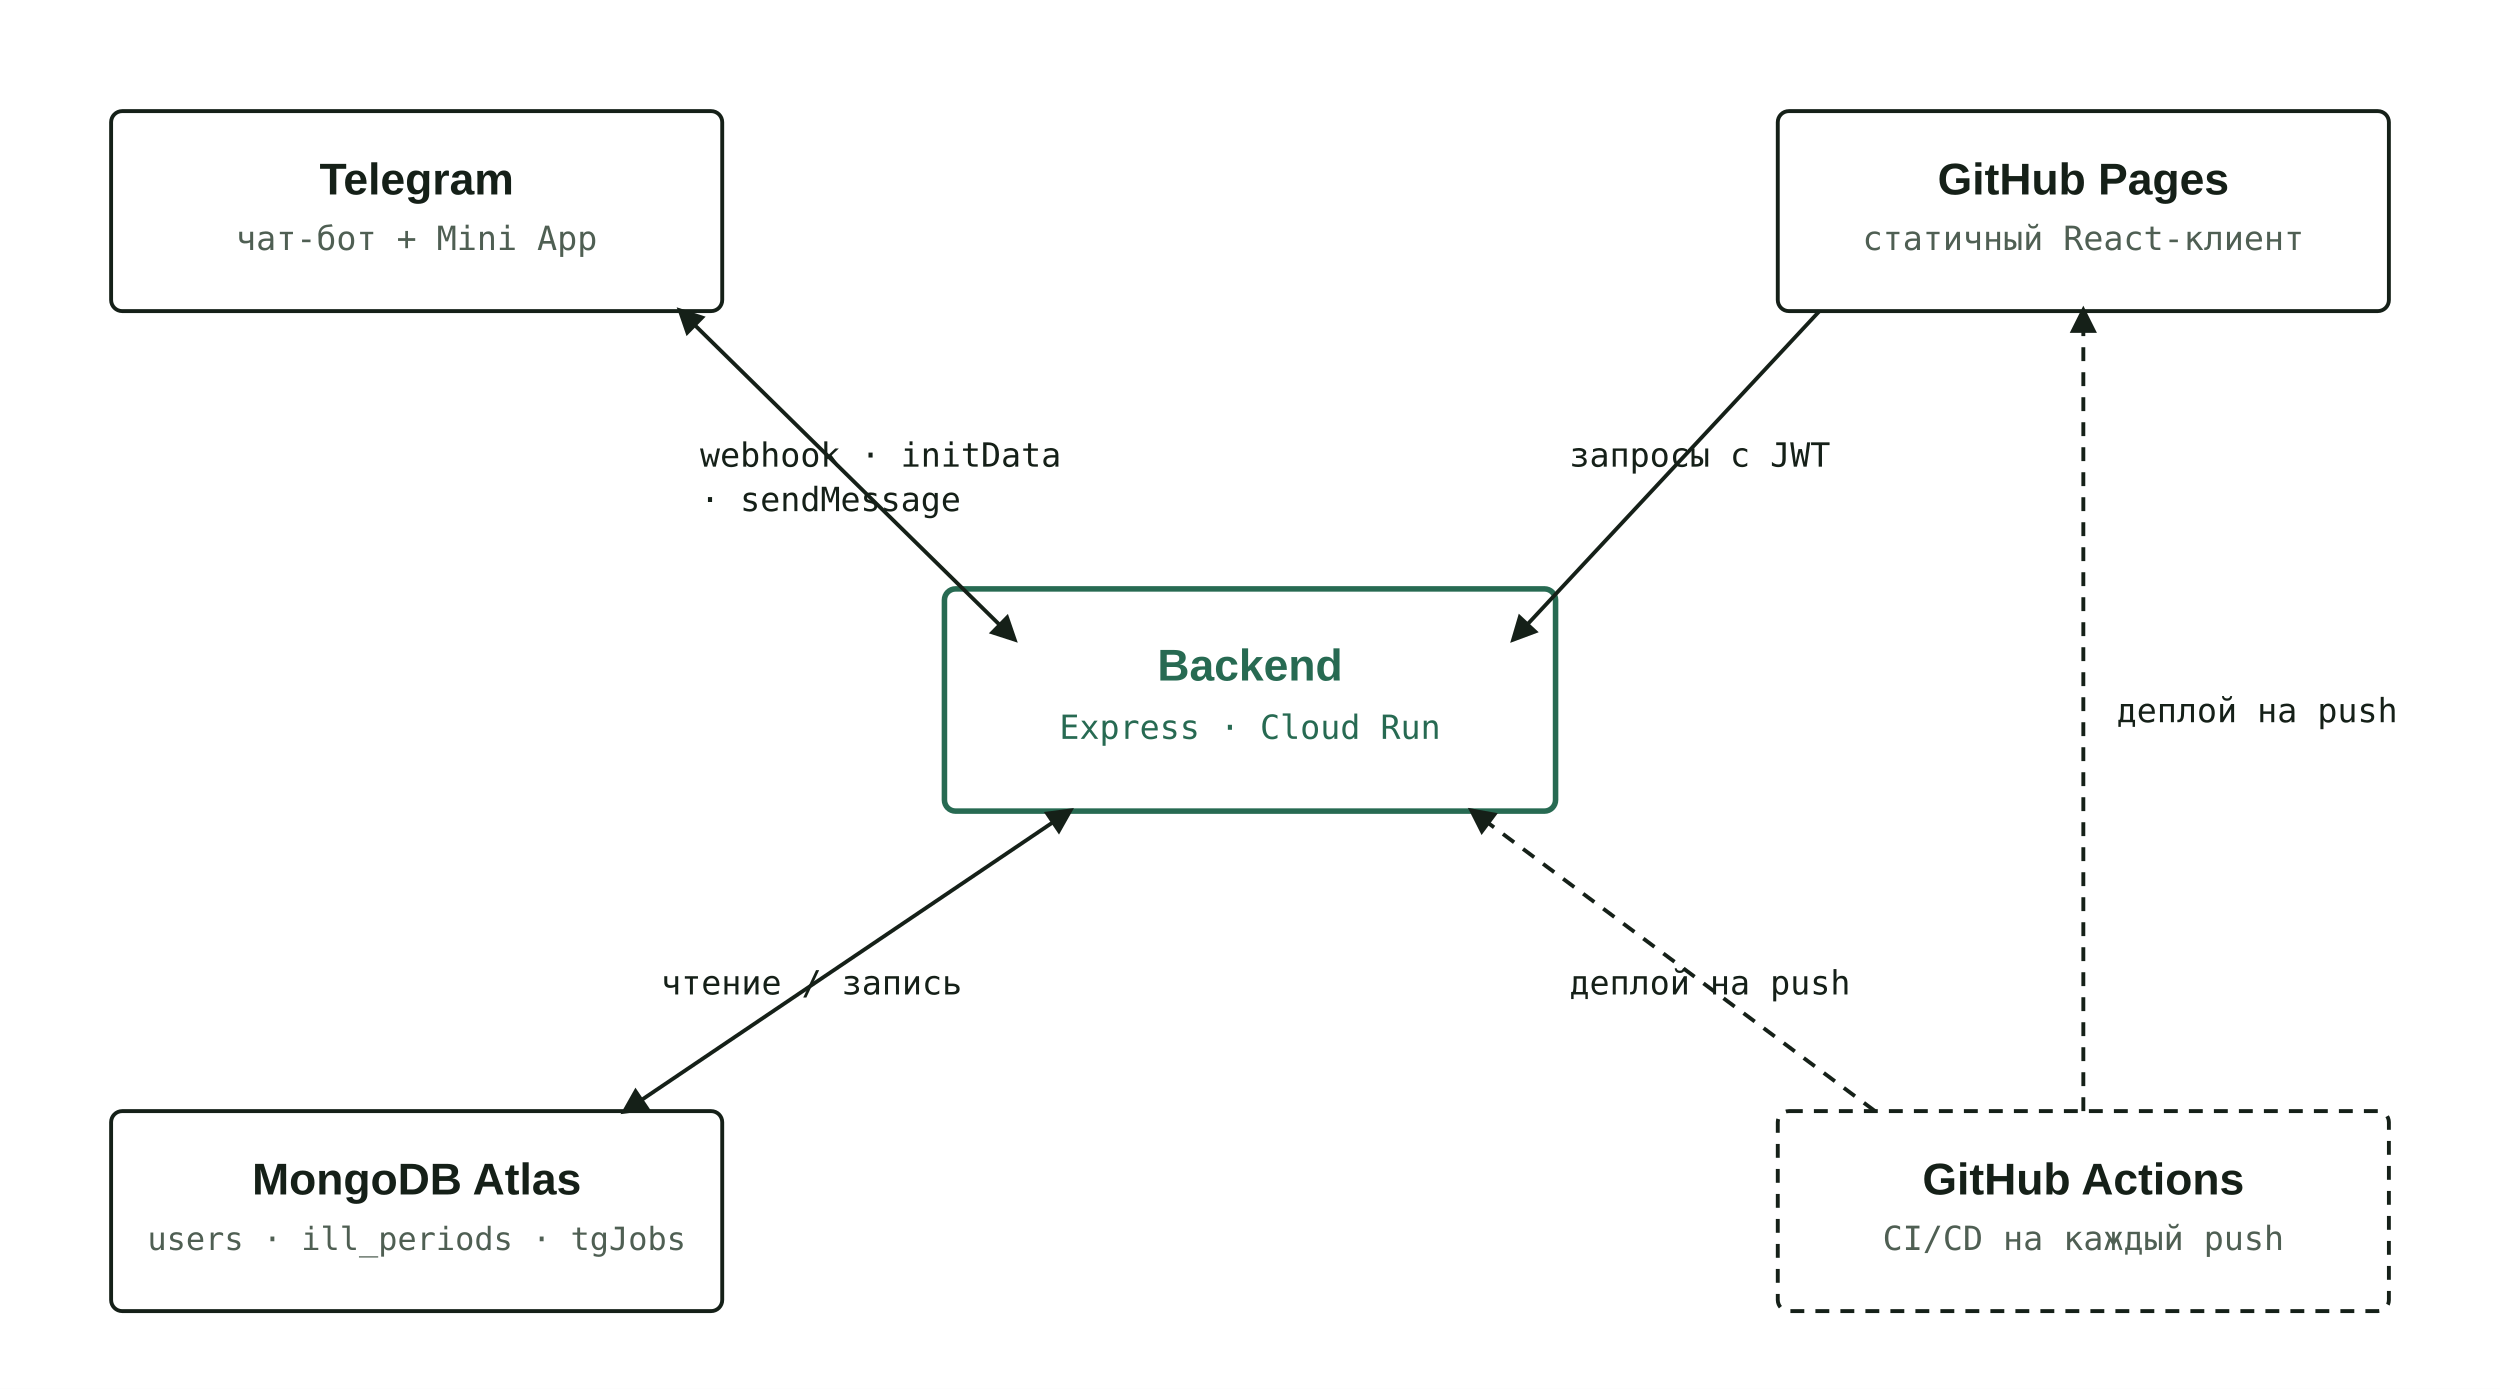
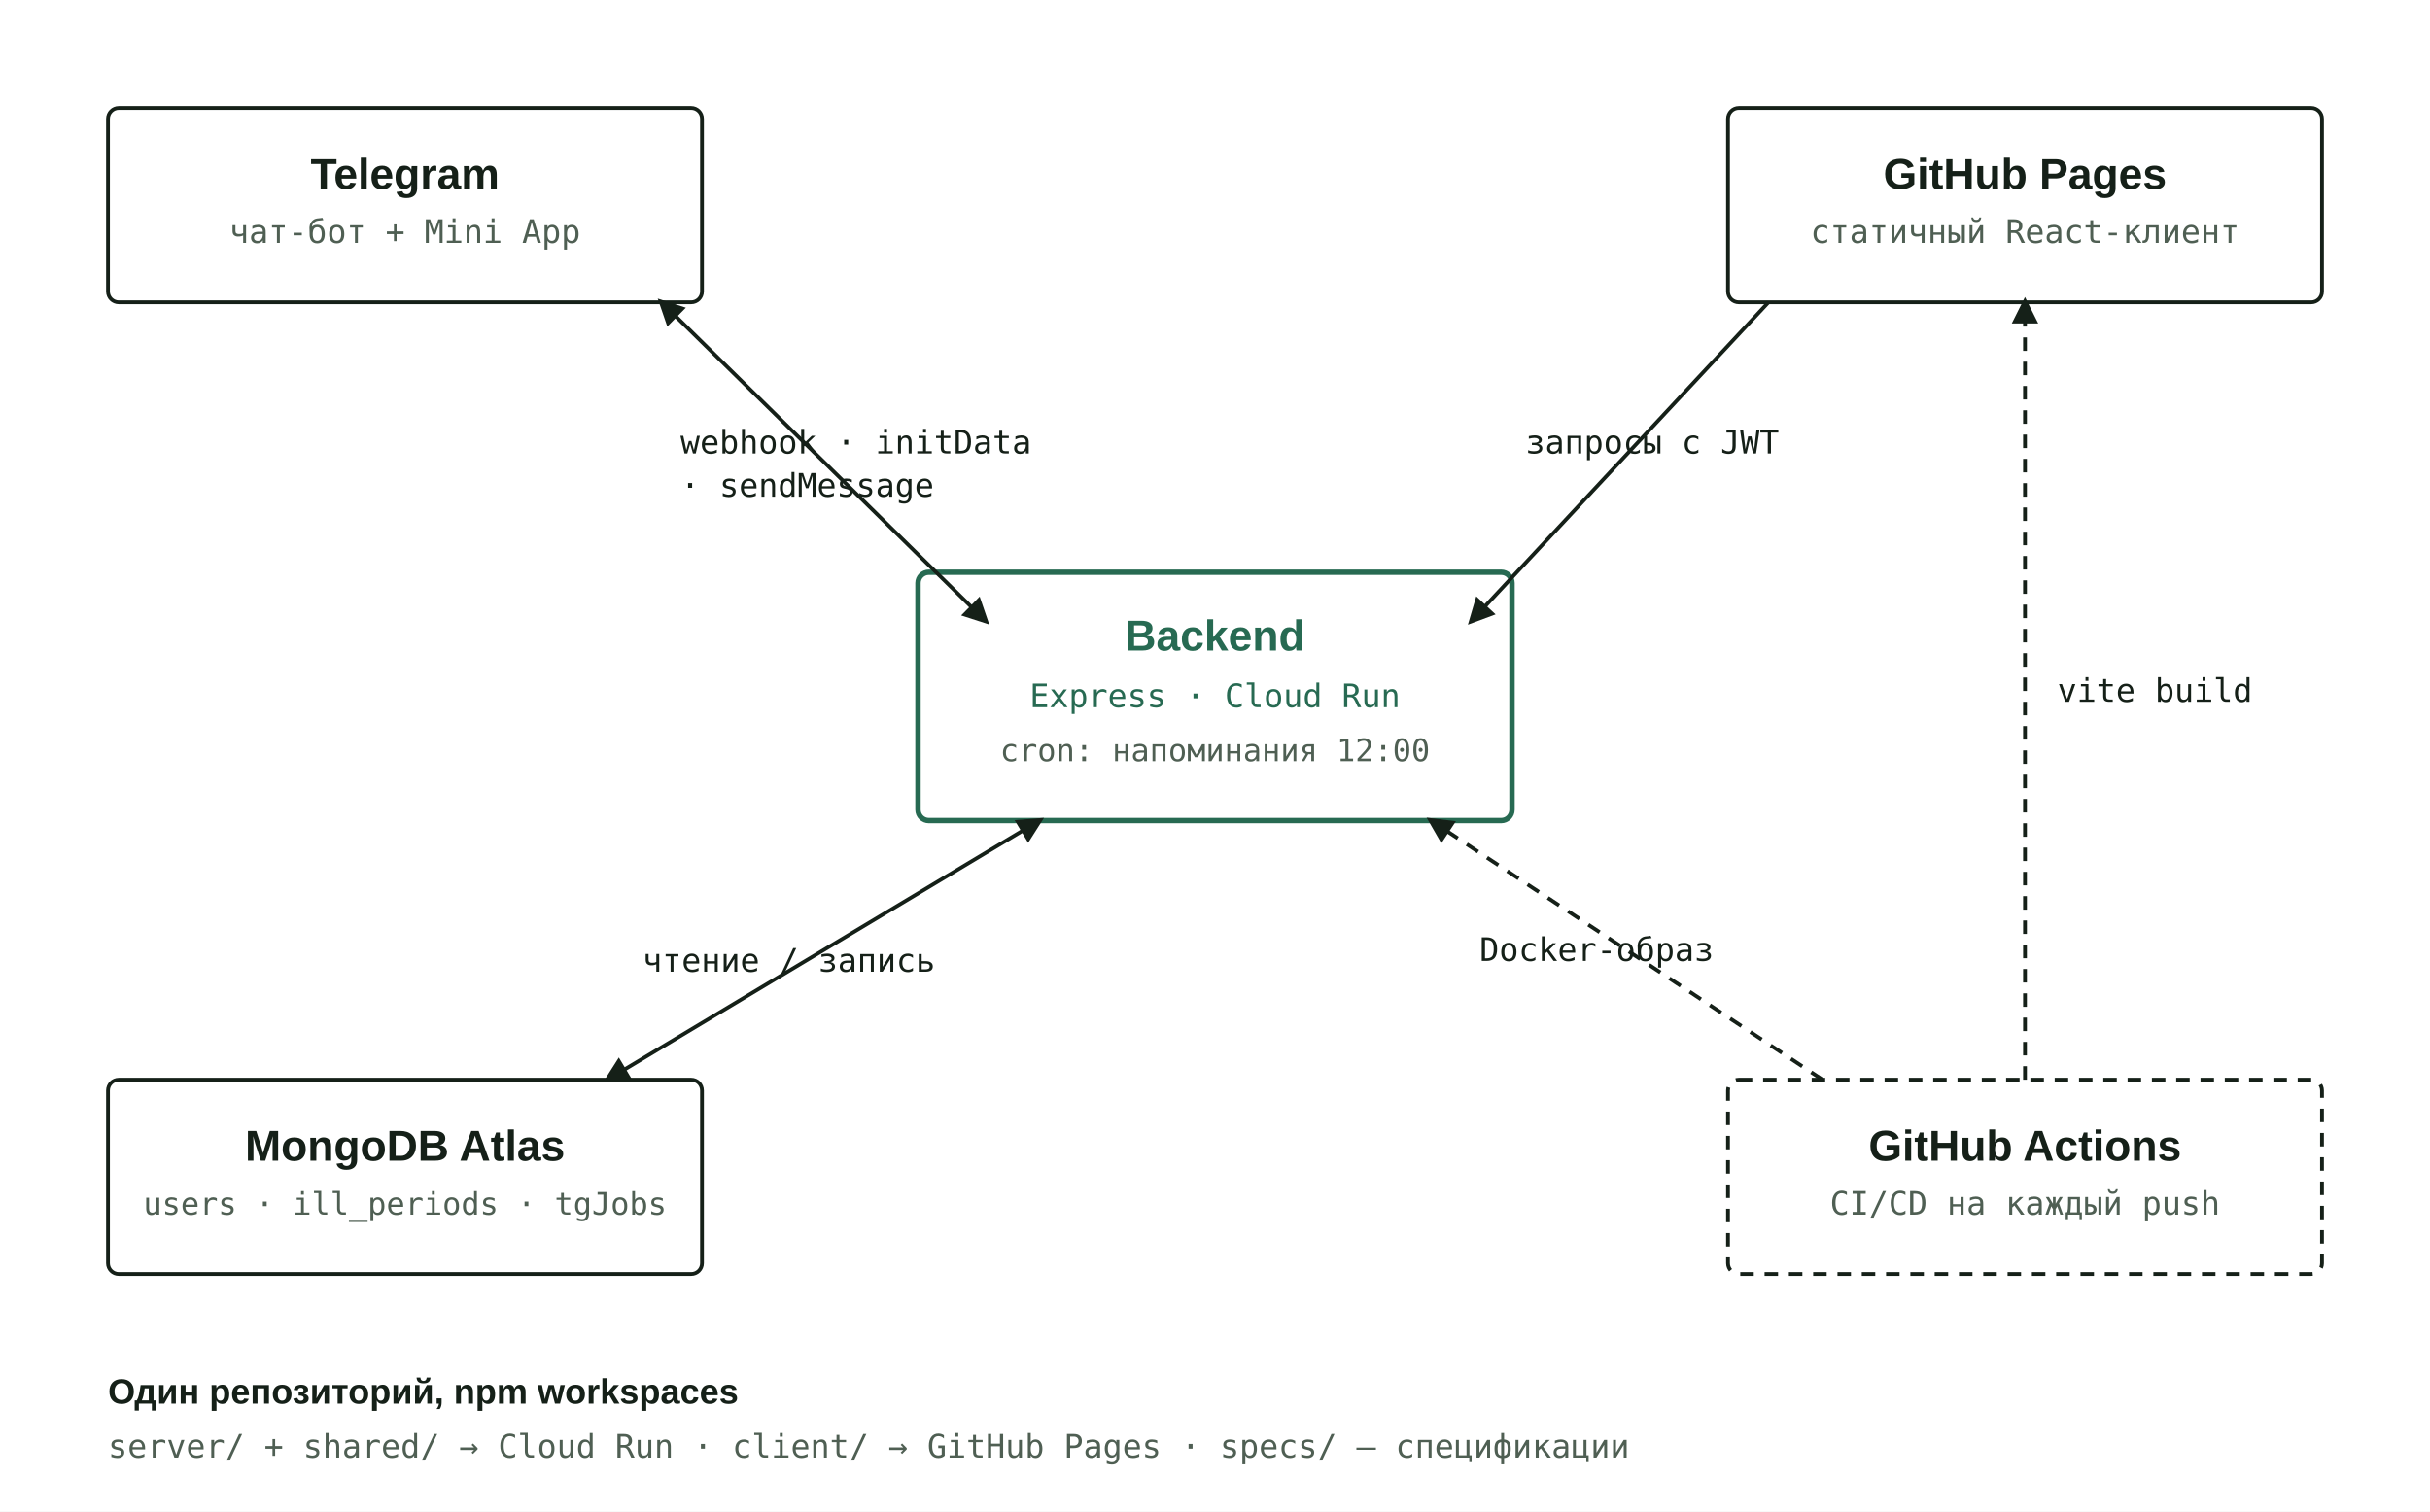
- <svg xmlns="http://www.w3.org/2000/svg" viewBox="0 0 900 500" role="img" aria-label="Telegram и веб-клиент на GitHub Pages обращаются к одному backend на Cloud Run, который читает и пишет в MongoDB Atlas; GitHub Actions деплоит клиент и сервер на каждый push в master.">
-   <rect x="0" y="0" width="900" height="500" fill="#ffffff" />
+ <svg xmlns="http://www.w3.org/2000/svg" viewBox="0 0 900 560" role="img" aria-label="Telegram и веб-клиент на GitHub Pages обращаются к одному backend на Cloud Run, который читает и пишет в MongoDB Atlas и рассылает ежедневные напоминания по cron; GitHub Actions собирает client в GitHub Pages, а server и shared — в Docker-образ для Cloud Run на каждый push в master.">
+   <rect x="0" y="0" width="900" height="560" fill="#ffffff" />
  <defs>
    <marker id="arrow" viewBox="0 0 10 10" refX="8" refY="5" markerWidth="7" markerHeight="7" orient="auto-start-reverse">
      <path d="M0,0 L10,5 L0,10 Z" fill="#152018" />
    </marker>
  </defs>
  <rect x="40" y="40" width="220" height="72" rx="4" fill="none" stroke="#152018" stroke-width="1.4" />
  <text x="150" y="70" text-anchor="middle" font-family="IBM Plex Sans, Arial, sans-serif" font-weight="600" font-size="16" fill="#152018">Telegram</text>
  <text x="150" y="90" text-anchor="middle" font-family="IBM Plex Mono, Consolas, monospace" font-size="12" fill="#4F5F53">чат-бот + Mini App</text>
  <rect x="640" y="40" width="220" height="72" rx="4" fill="none" stroke="#152018" stroke-width="1.4" />
  <text x="750" y="70" text-anchor="middle" font-family="IBM Plex Sans, Arial, sans-serif" font-weight="600" font-size="16" fill="#152018">GitHub Pages</text>
  <text x="750" y="90" text-anchor="middle" font-family="IBM Plex Mono, Consolas, monospace" font-size="12" fill="#4F5F53">статичный React-клиент</text>
-   <rect x="340" y="212" width="220" height="80" rx="4" fill="none" stroke="#276A52" stroke-width="2" />
-   <text x="450" y="245" text-anchor="middle" font-family="IBM Plex Sans, Arial, sans-serif" font-weight="600" font-size="16" fill="#276A52">Backend</text>
-   <text x="450" y="266" text-anchor="middle" font-family="IBM Plex Mono, Consolas, monospace" font-size="12" fill="#276A52">Express · Cloud Run</text>
+   <rect x="340" y="212" width="220" height="92" rx="4" fill="none" stroke="#276A52" stroke-width="2" />
+   <text x="450" y="241" text-anchor="middle" font-family="IBM Plex Sans, Arial, sans-serif" font-weight="600" font-size="16" fill="#276A52">Backend</text>
+   <text x="450" y="262" text-anchor="middle" font-family="IBM Plex Mono, Consolas, monospace" font-size="12" fill="#276A52">Express · Cloud Run</text>
+   <text x="450" y="282" text-anchor="middle" font-family="IBM Plex Mono, Consolas, monospace" font-size="11.5" fill="#4F5F53">cron: напоминания 12:00</text>
  <rect x="40" y="400" width="220" height="72" rx="4" fill="none" stroke="#152018" stroke-width="1.4" />
  <text x="150" y="430" text-anchor="middle" font-family="IBM Plex Sans, Arial, sans-serif" font-weight="600" font-size="16" fill="#152018">MongoDB Atlas</text>
  <text x="150" y="450" text-anchor="middle" font-family="IBM Plex Mono, Consolas, monospace" font-size="11.5" fill="#4F5F53">users · ill_periods · tgJobs</text>
  <rect x="640" y="400" width="220" height="72" rx="4" fill="none" stroke="#152018" stroke-width="1.4" stroke-dasharray="5 4" />
  <text x="750" y="430" text-anchor="middle" font-family="IBM Plex Sans, Arial, sans-serif" font-weight="600" font-size="16" fill="#152018">GitHub Actions</text>
  <text x="750" y="450" text-anchor="middle" font-family="IBM Plex Mono, Consolas, monospace" font-size="12" fill="#4F5F53">CI/CD на каждый push</text>
  <line x1="245" y1="112" x2="365" y2="230" stroke="#152018" stroke-width="1.4" marker-start="url(#arrow)" marker-end="url(#arrow)" />
  <text x="252" y="168" font-family="IBM Plex Mono, Consolas, monospace" font-size="12" fill="#152018">webhook · initData</text>
  <text x="252" y="184" font-family="IBM Plex Mono, Consolas, monospace" font-size="12" fill="#152018">· sendMessage</text>
  <line x1="655" y1="112" x2="545" y2="230" stroke="#152018" stroke-width="1.4" marker-end="url(#arrow)" />
  <text x="565" y="168" font-family="IBM Plex Mono, Consolas, monospace" font-size="12" fill="#152018">запросы с JWT</text>
-   <line x1="385" y1="292" x2="225" y2="400" stroke="#152018" stroke-width="1.4" marker-start="url(#arrow)" marker-end="url(#arrow)" />
-   <text x="238" y="358" font-family="IBM Plex Mono, Consolas, monospace" font-size="12" fill="#152018">чтение / запись</text>
-   <line x1="675" y1="400" x2="530" y2="292" stroke="#152018" stroke-width="1.4" stroke-dasharray="5 4" marker-end="url(#arrow)" />
-   <text x="565" y="358" font-family="IBM Plex Mono, Consolas, monospace" font-size="12" fill="#152018">деплой на push</text>
+   <line x1="385" y1="304" x2="225" y2="400" stroke="#152018" stroke-width="1.4" marker-start="url(#arrow)" marker-end="url(#arrow)" />
+   <text x="238" y="360" font-family="IBM Plex Mono, Consolas, monospace" font-size="12" fill="#152018">чтение / запись</text>
+   <line x1="675" y1="400" x2="530" y2="304" stroke="#152018" stroke-width="1.4" stroke-dasharray="5 4" marker-end="url(#arrow)" />
+   <text x="548" y="356" font-family="IBM Plex Mono, Consolas, monospace" font-size="12" fill="#152018">Docker-образ</text>
  <line x1="750" y1="400" x2="750" y2="112" stroke="#152018" stroke-width="1.4" stroke-dasharray="5 4" marker-end="url(#arrow)" />
-   <text x="762" y="260" font-family="IBM Plex Mono, Consolas, monospace" font-size="12" fill="#152018">деплой на push</text>
+   <text x="762" y="260" font-family="IBM Plex Mono, Consolas, monospace" font-size="12" fill="#152018">vite build</text>
+   <text x="40" y="520" font-family="IBM Plex Sans, Arial, sans-serif" font-weight="600" font-size="13" fill="#152018">Один репозиторий, npm workspaces</text>
+   <text x="40" y="540" font-family="IBM Plex Mono, Consolas, monospace" font-size="12" fill="#4F5F53">server/ + shared/ → Cloud Run   ·   client/ → GitHub Pages   ·   specs/ — спецификации</text>
</svg>
